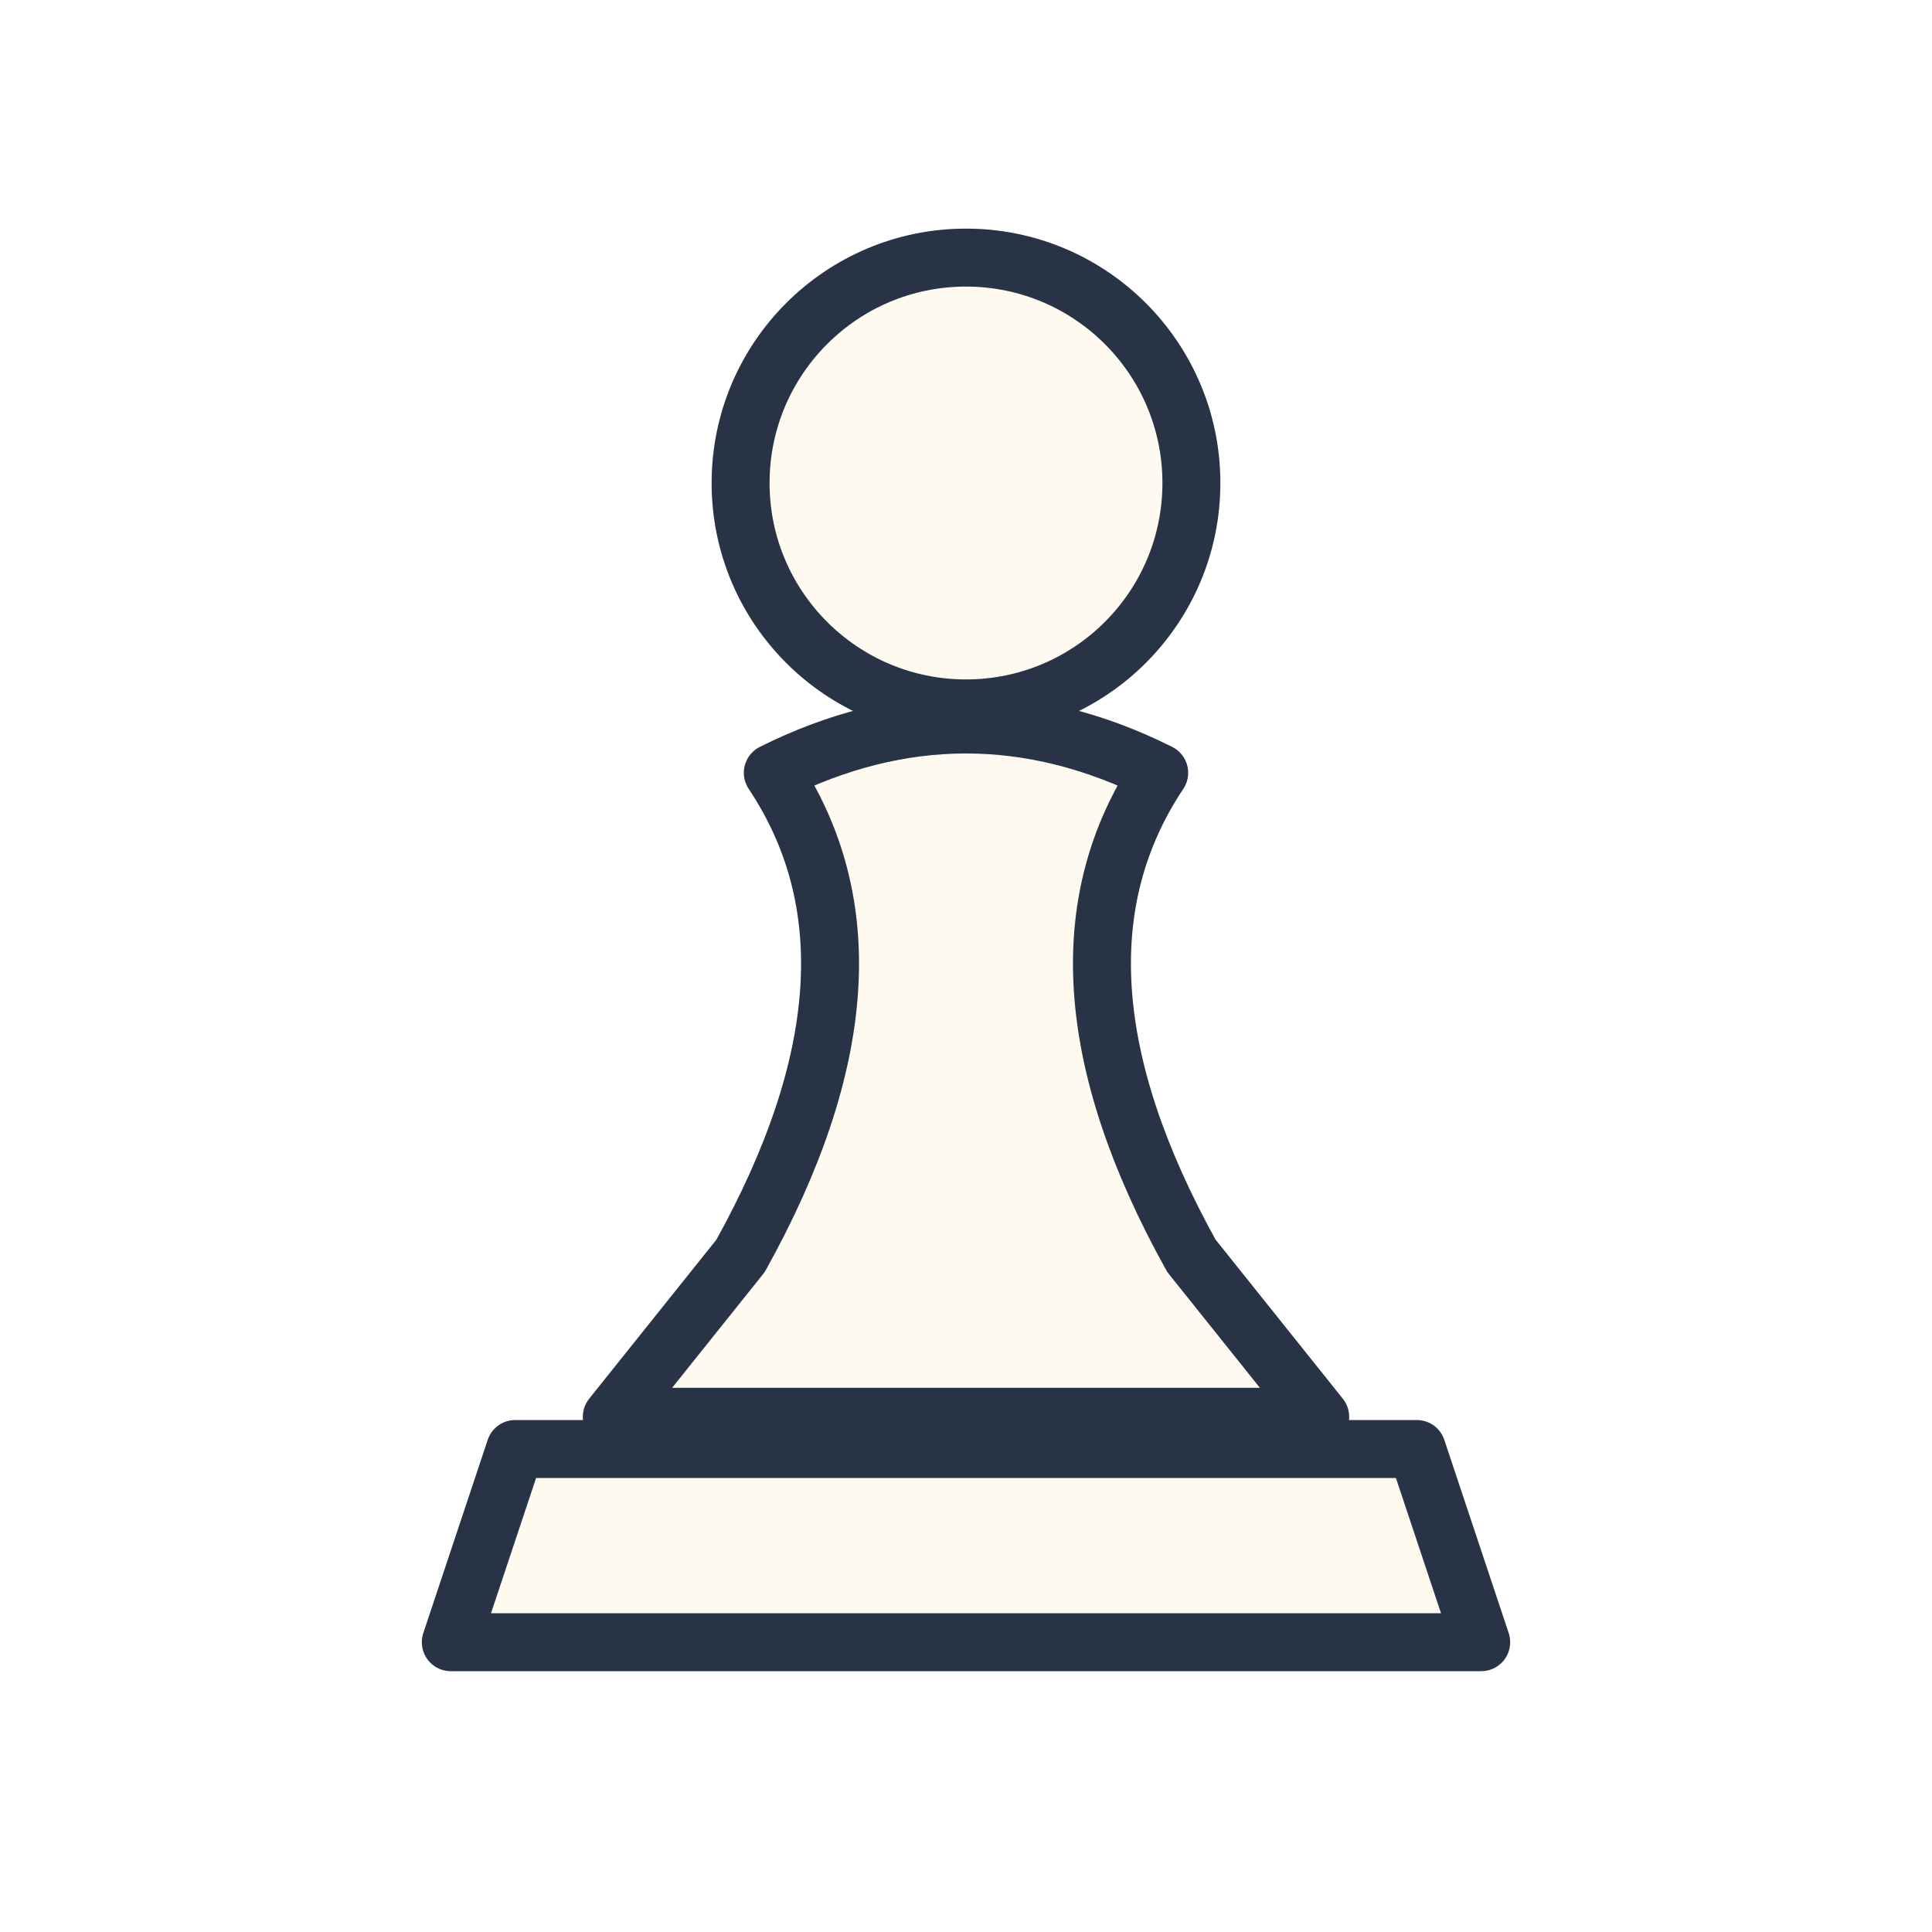
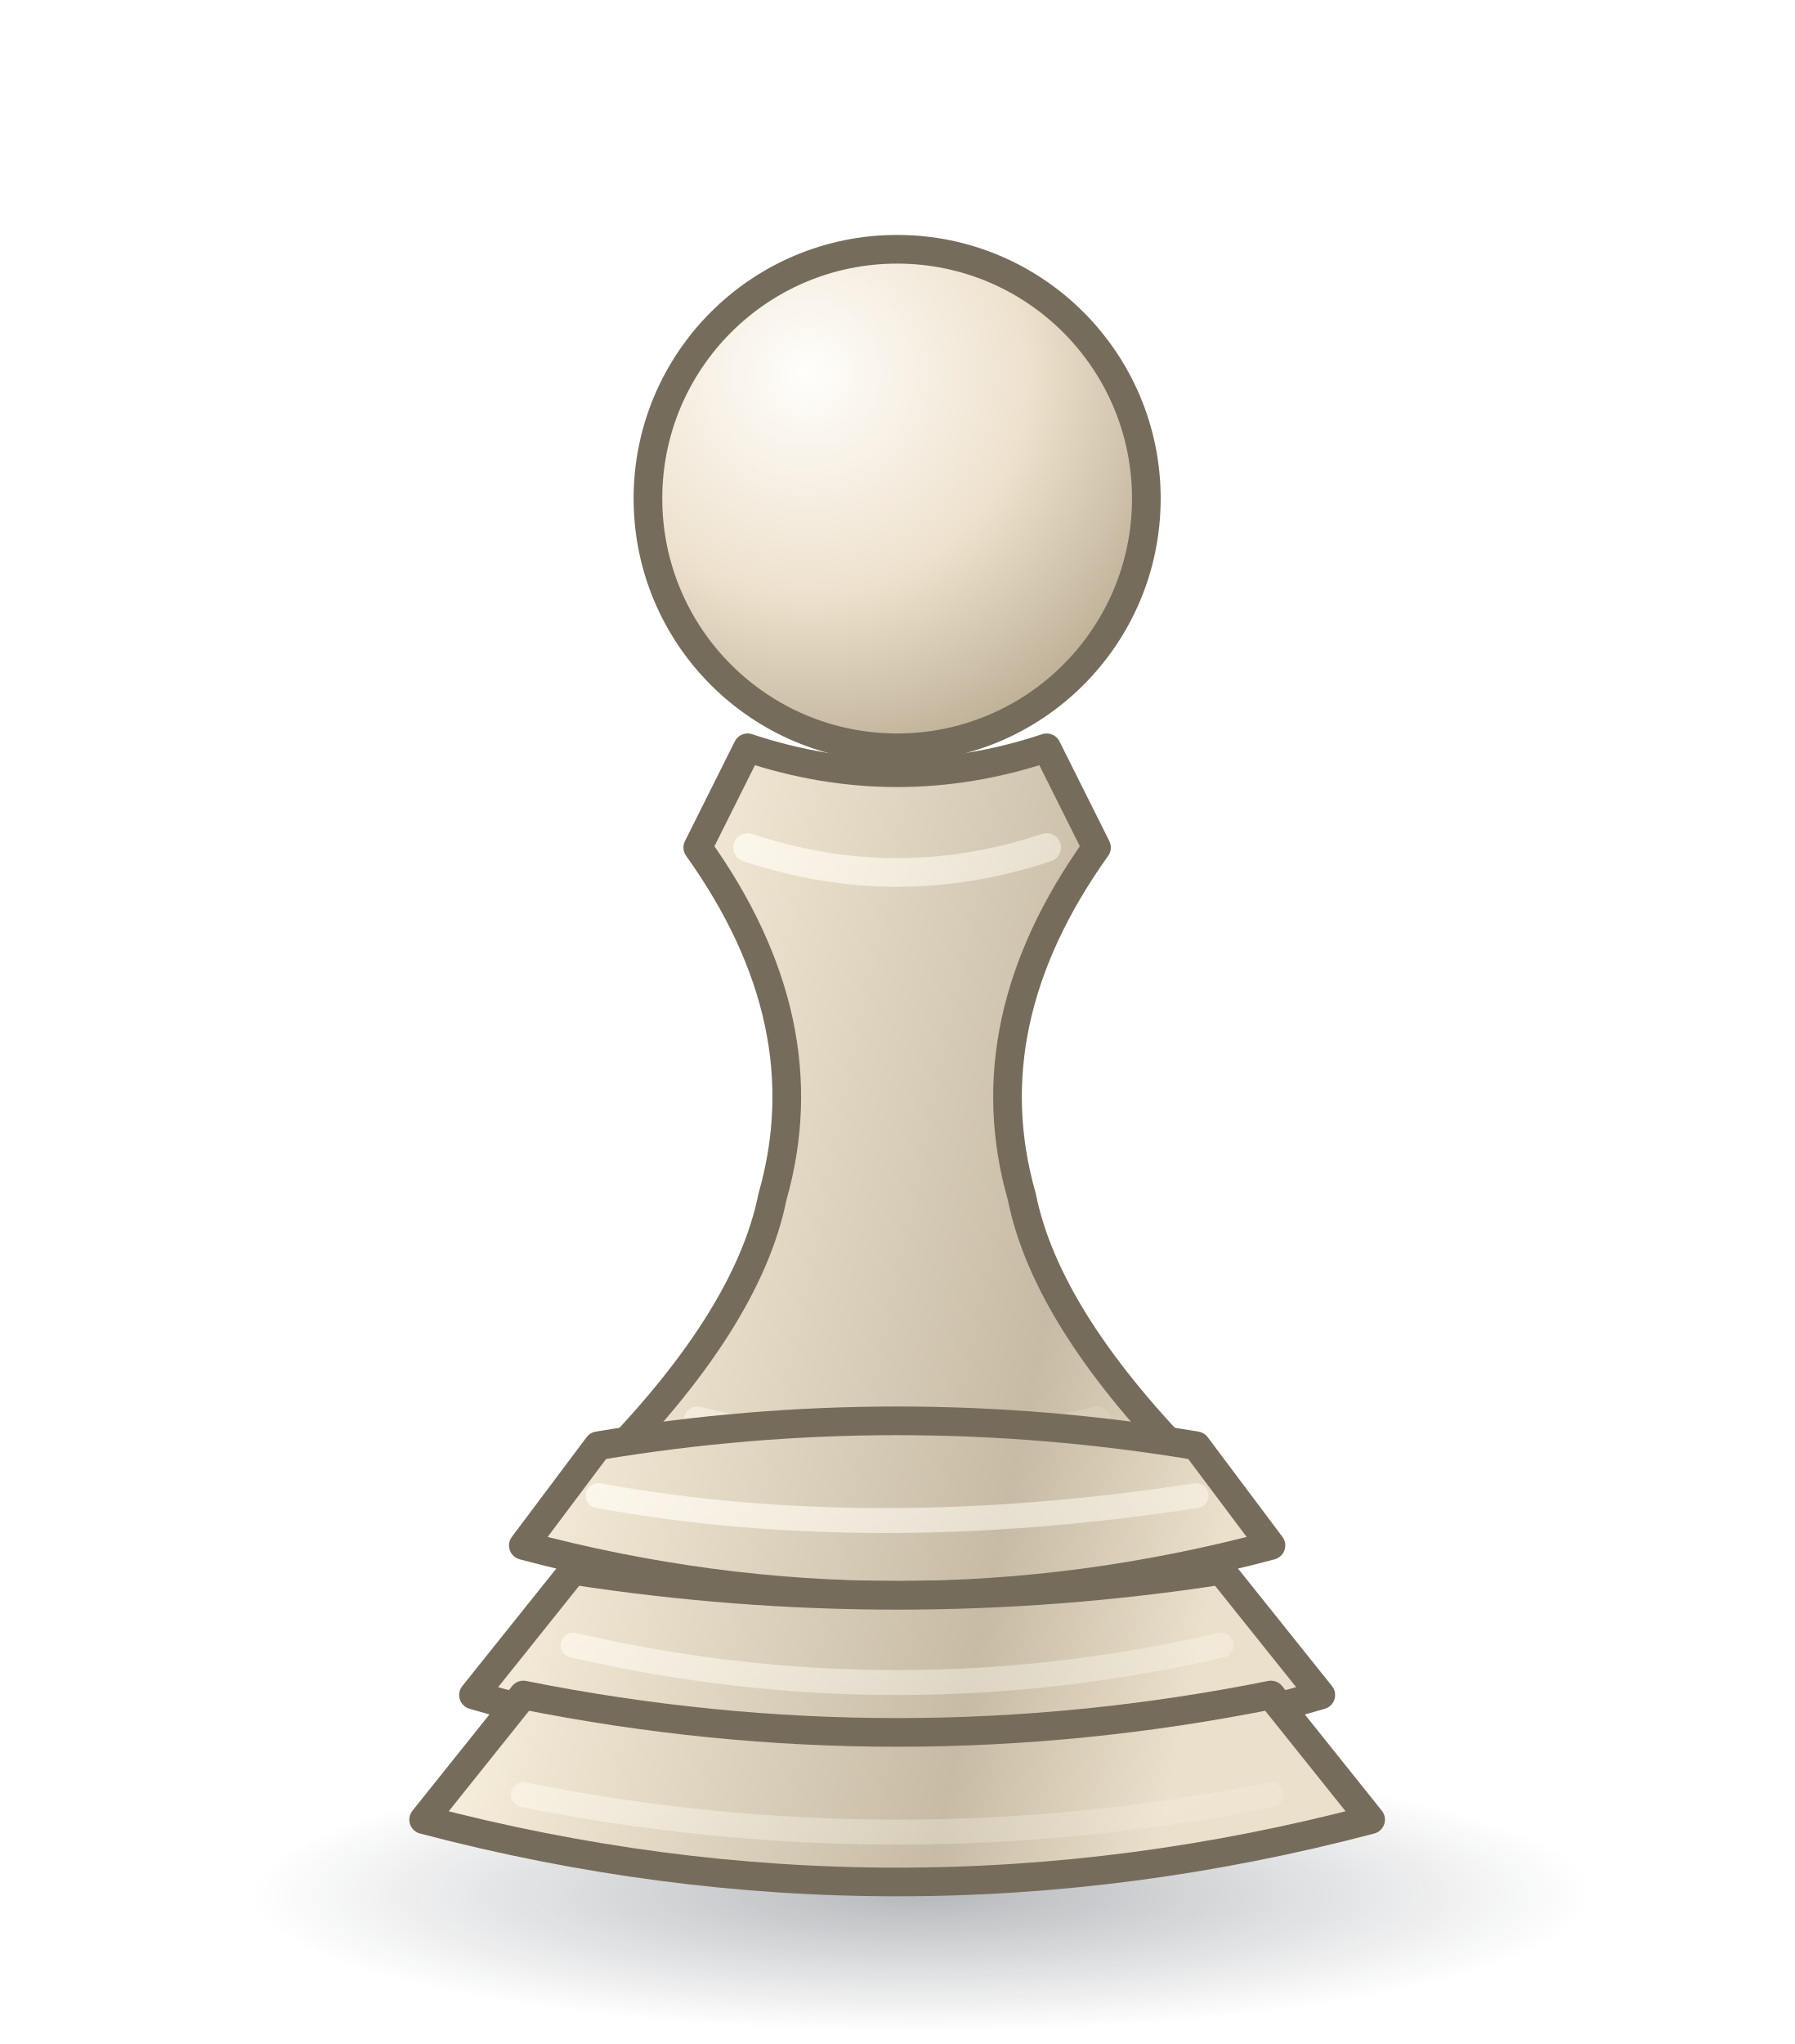
- <svg xmlns="http://www.w3.org/2000/svg" viewBox="0 0 60 60">
-   <g fill="#fffaf0" stroke="#283445" color="#283445" stroke-width="1.8" stroke-linejoin="round" stroke-linecap="round">
-     <circle cx="30" cy="15" r="7" />
-     <path d="M24 24 Q30 21 36 24 Q32 30 37 39 L41 44 H19 L23 39 Q28 30 24 24 Z" />
-     <path d="M16 45 H44 L46 51 H14 Z" />
+ <svg xmlns="http://www.w3.org/2000/svg" viewBox="0 0 72 82">
+   <defs>
+     <linearGradient id="body" x1="17" y1="20" x2="56" y2="28" gradientUnits="userSpaceOnUse">
+       <stop offset="0" stop-color="#fffef8" />
+       <stop offset=".3" stop-color="#f5ecd9" />
+       <stop offset=".78" stop-color="#c7bba5" />
+       <stop offset="1" stop-color="#ebe0cb" />
+     </linearGradient>
+     <radialGradient id="sphere" cx=".32" cy=".25" r=".8">
+       <stop stop-color="#fffefb" />
+       <stop offset=".55" stop-color="#eee2ce" />
+       <stop offset="1" stop-color="#bdaf95" />
+     </radialGradient>
+     <linearGradient id="rim" x1="0" y1="0" x2="1" y2="1">
+       <stop stop-color="#fffcf2" stop-opacity=".8" />
+       <stop offset="1" stop-color="#fffcf2" stop-opacity=".12" />
+     </linearGradient>
+     <linearGradient id="ink">
+       <stop stop-color="#756c5b" />
+       <stop offset="1" stop-color="#756c5b" />
+     </linearGradient>
+     <radialGradient id="shadow">
+       <stop stop-color="#0c1420" stop-opacity=".3" />
+       <stop offset="1" stop-color="#0c1420" stop-opacity="0" />
+     </radialGradient>
+   </defs>
+   <ellipse cx="37" cy="76" rx="27" ry="5.5" fill="url(#shadow)" />
+   <g fill="url(#body)" stroke="#756c5b" stroke-width="1.15" stroke-linejoin="round" stroke-linecap="round">
+     <circle cx="36" cy="20" r="10" fill="url(#sphere)" />
+     <path d="M30 30 Q36 32 42 30 L44 34 Q39 41 41 48 Q42 53 48 59 H24 Q30 53 31 48 Q33 41 28 34 Z" />
+     <path d="M30 34 Q36 36 42 34 M28 57 Q36 59 44 57" fill="none" stroke="url(#rim)" />
+     <path d="M24 58 Q36 56 48 58 L51 62 Q36 66 21 62 Z" />
+     <path d="M23 63 Q36 65 49 63 L53 68 Q36 73 19 68 Z" />
+     <path d="M21 68 Q36 71 51 68 L55 73 Q36 78 17 73 Z" />
+     <path d="M24 60 Q35 62 48 60 M23 66 Q36 69 49 66 M21 72 Q36 75 51 72" fill="none" stroke="url(#rim)" stroke-width="1" />
  </g>
</svg>
